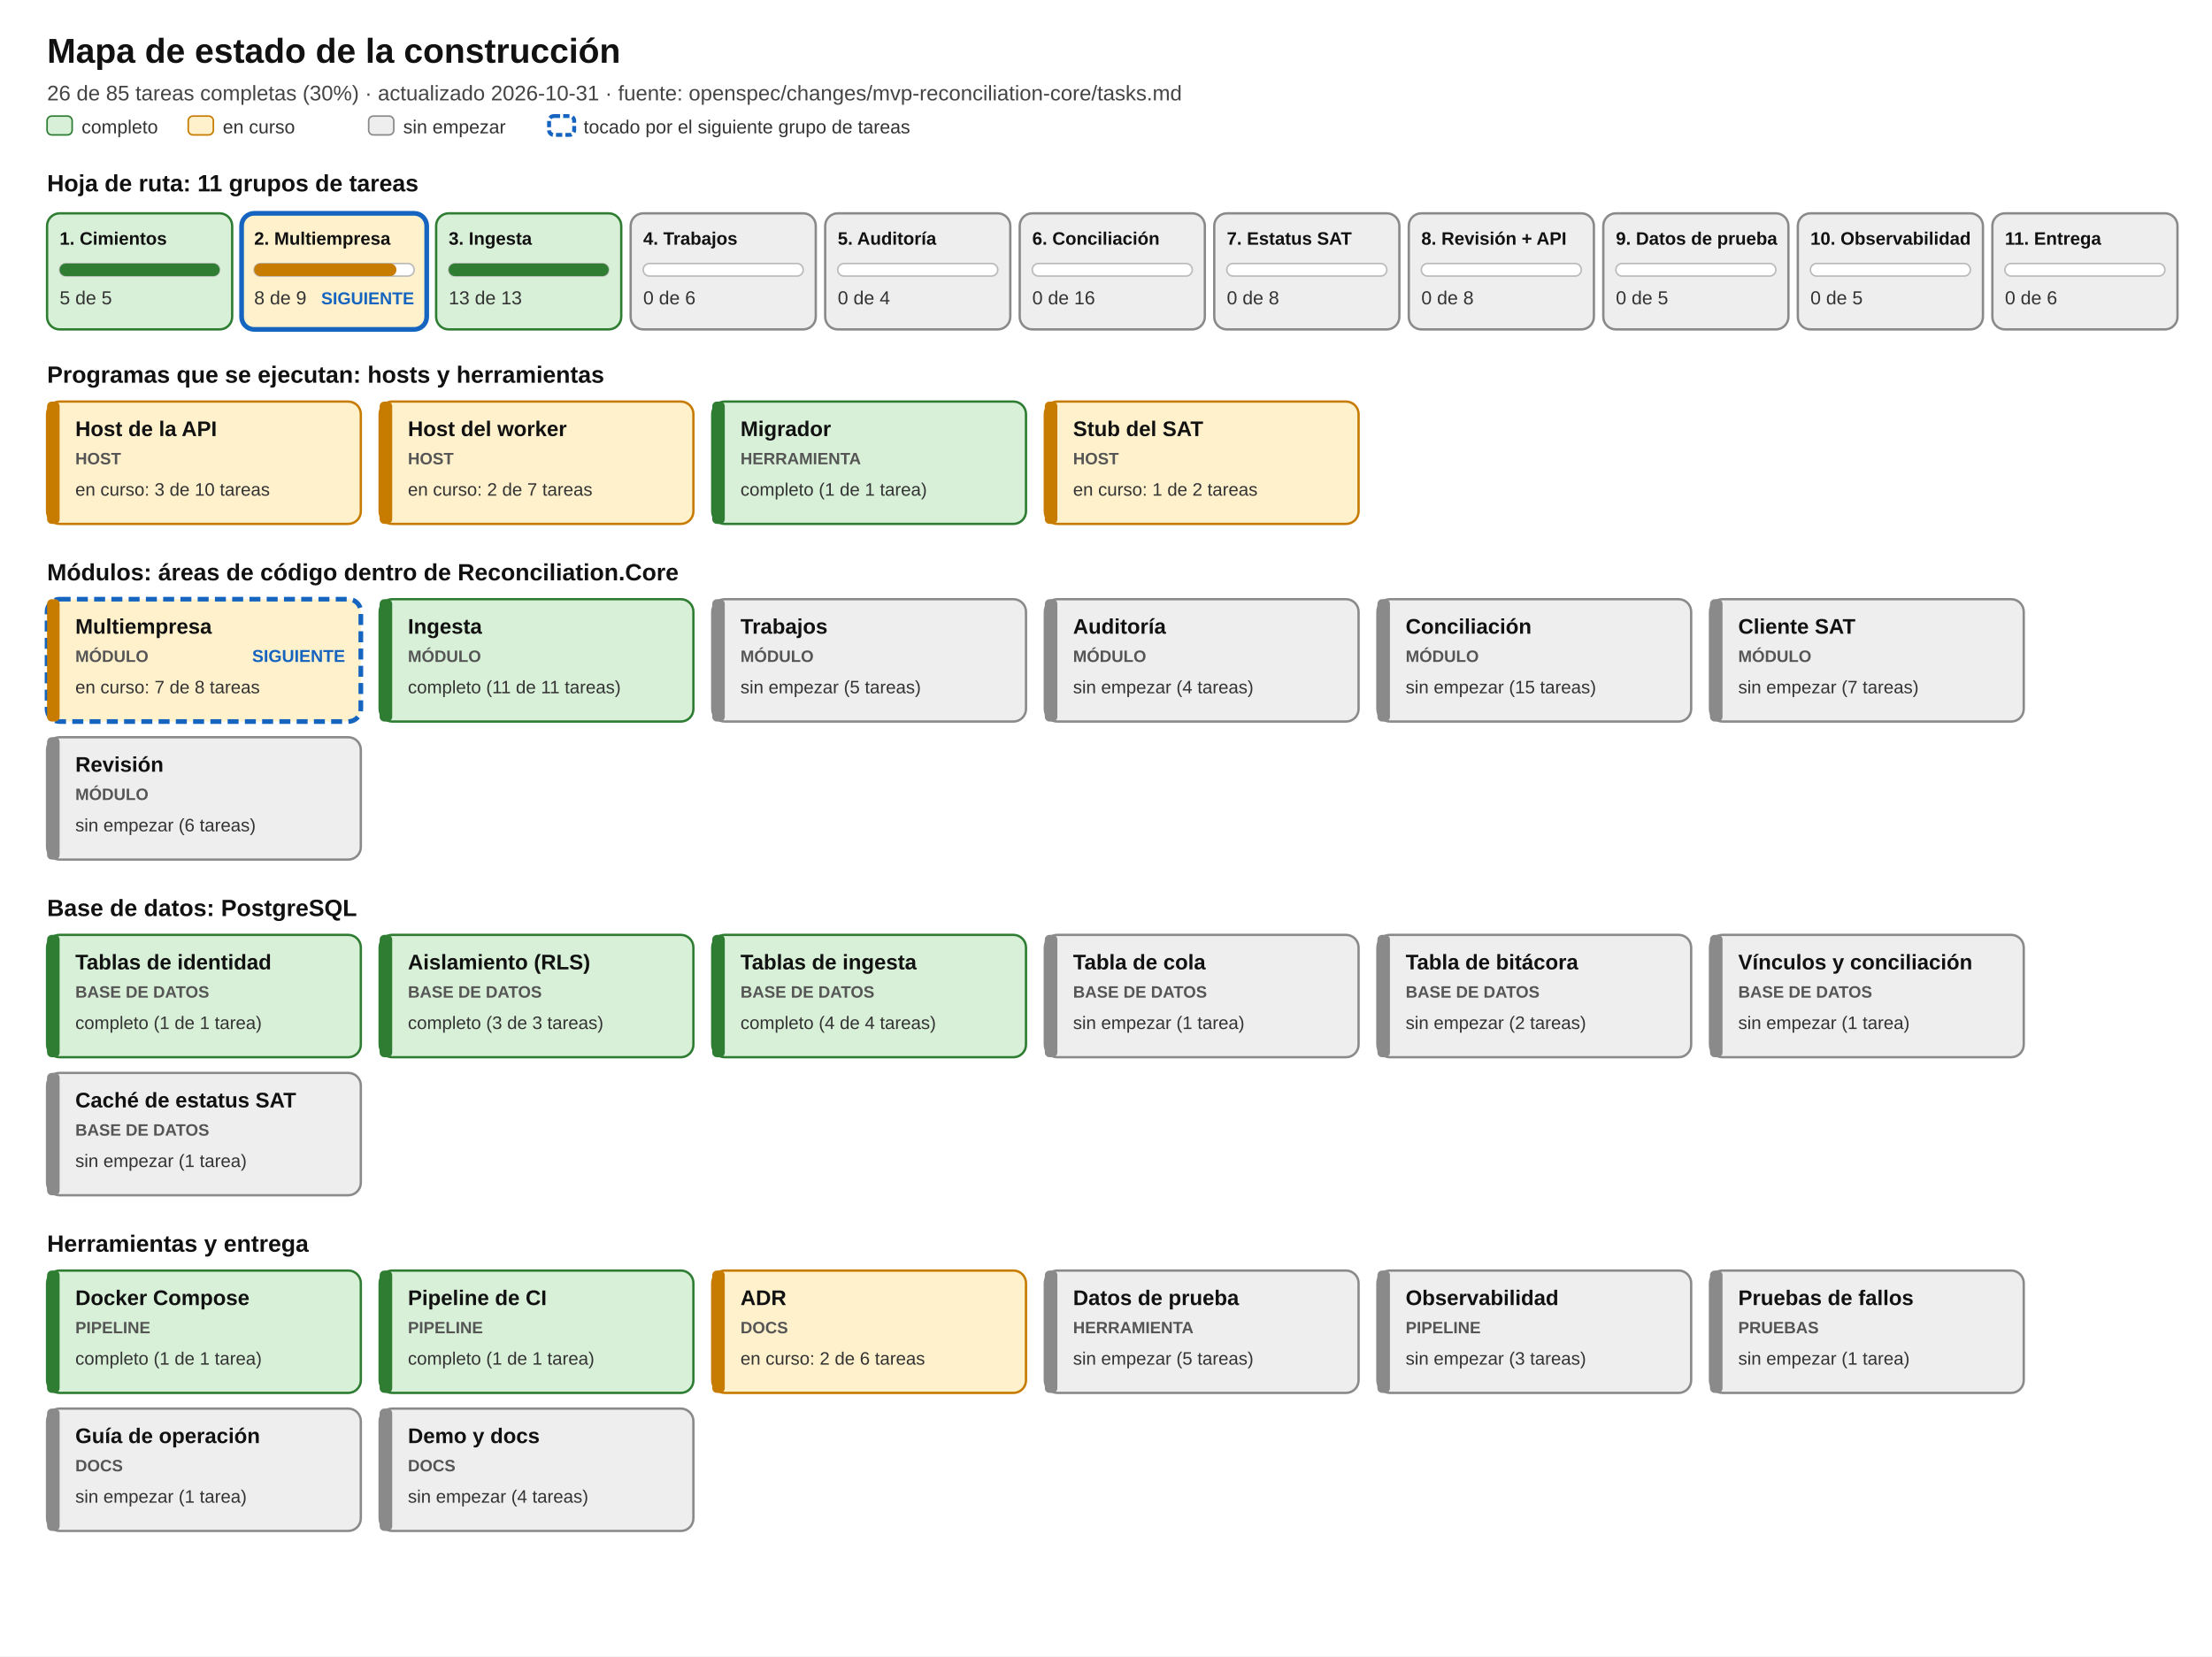
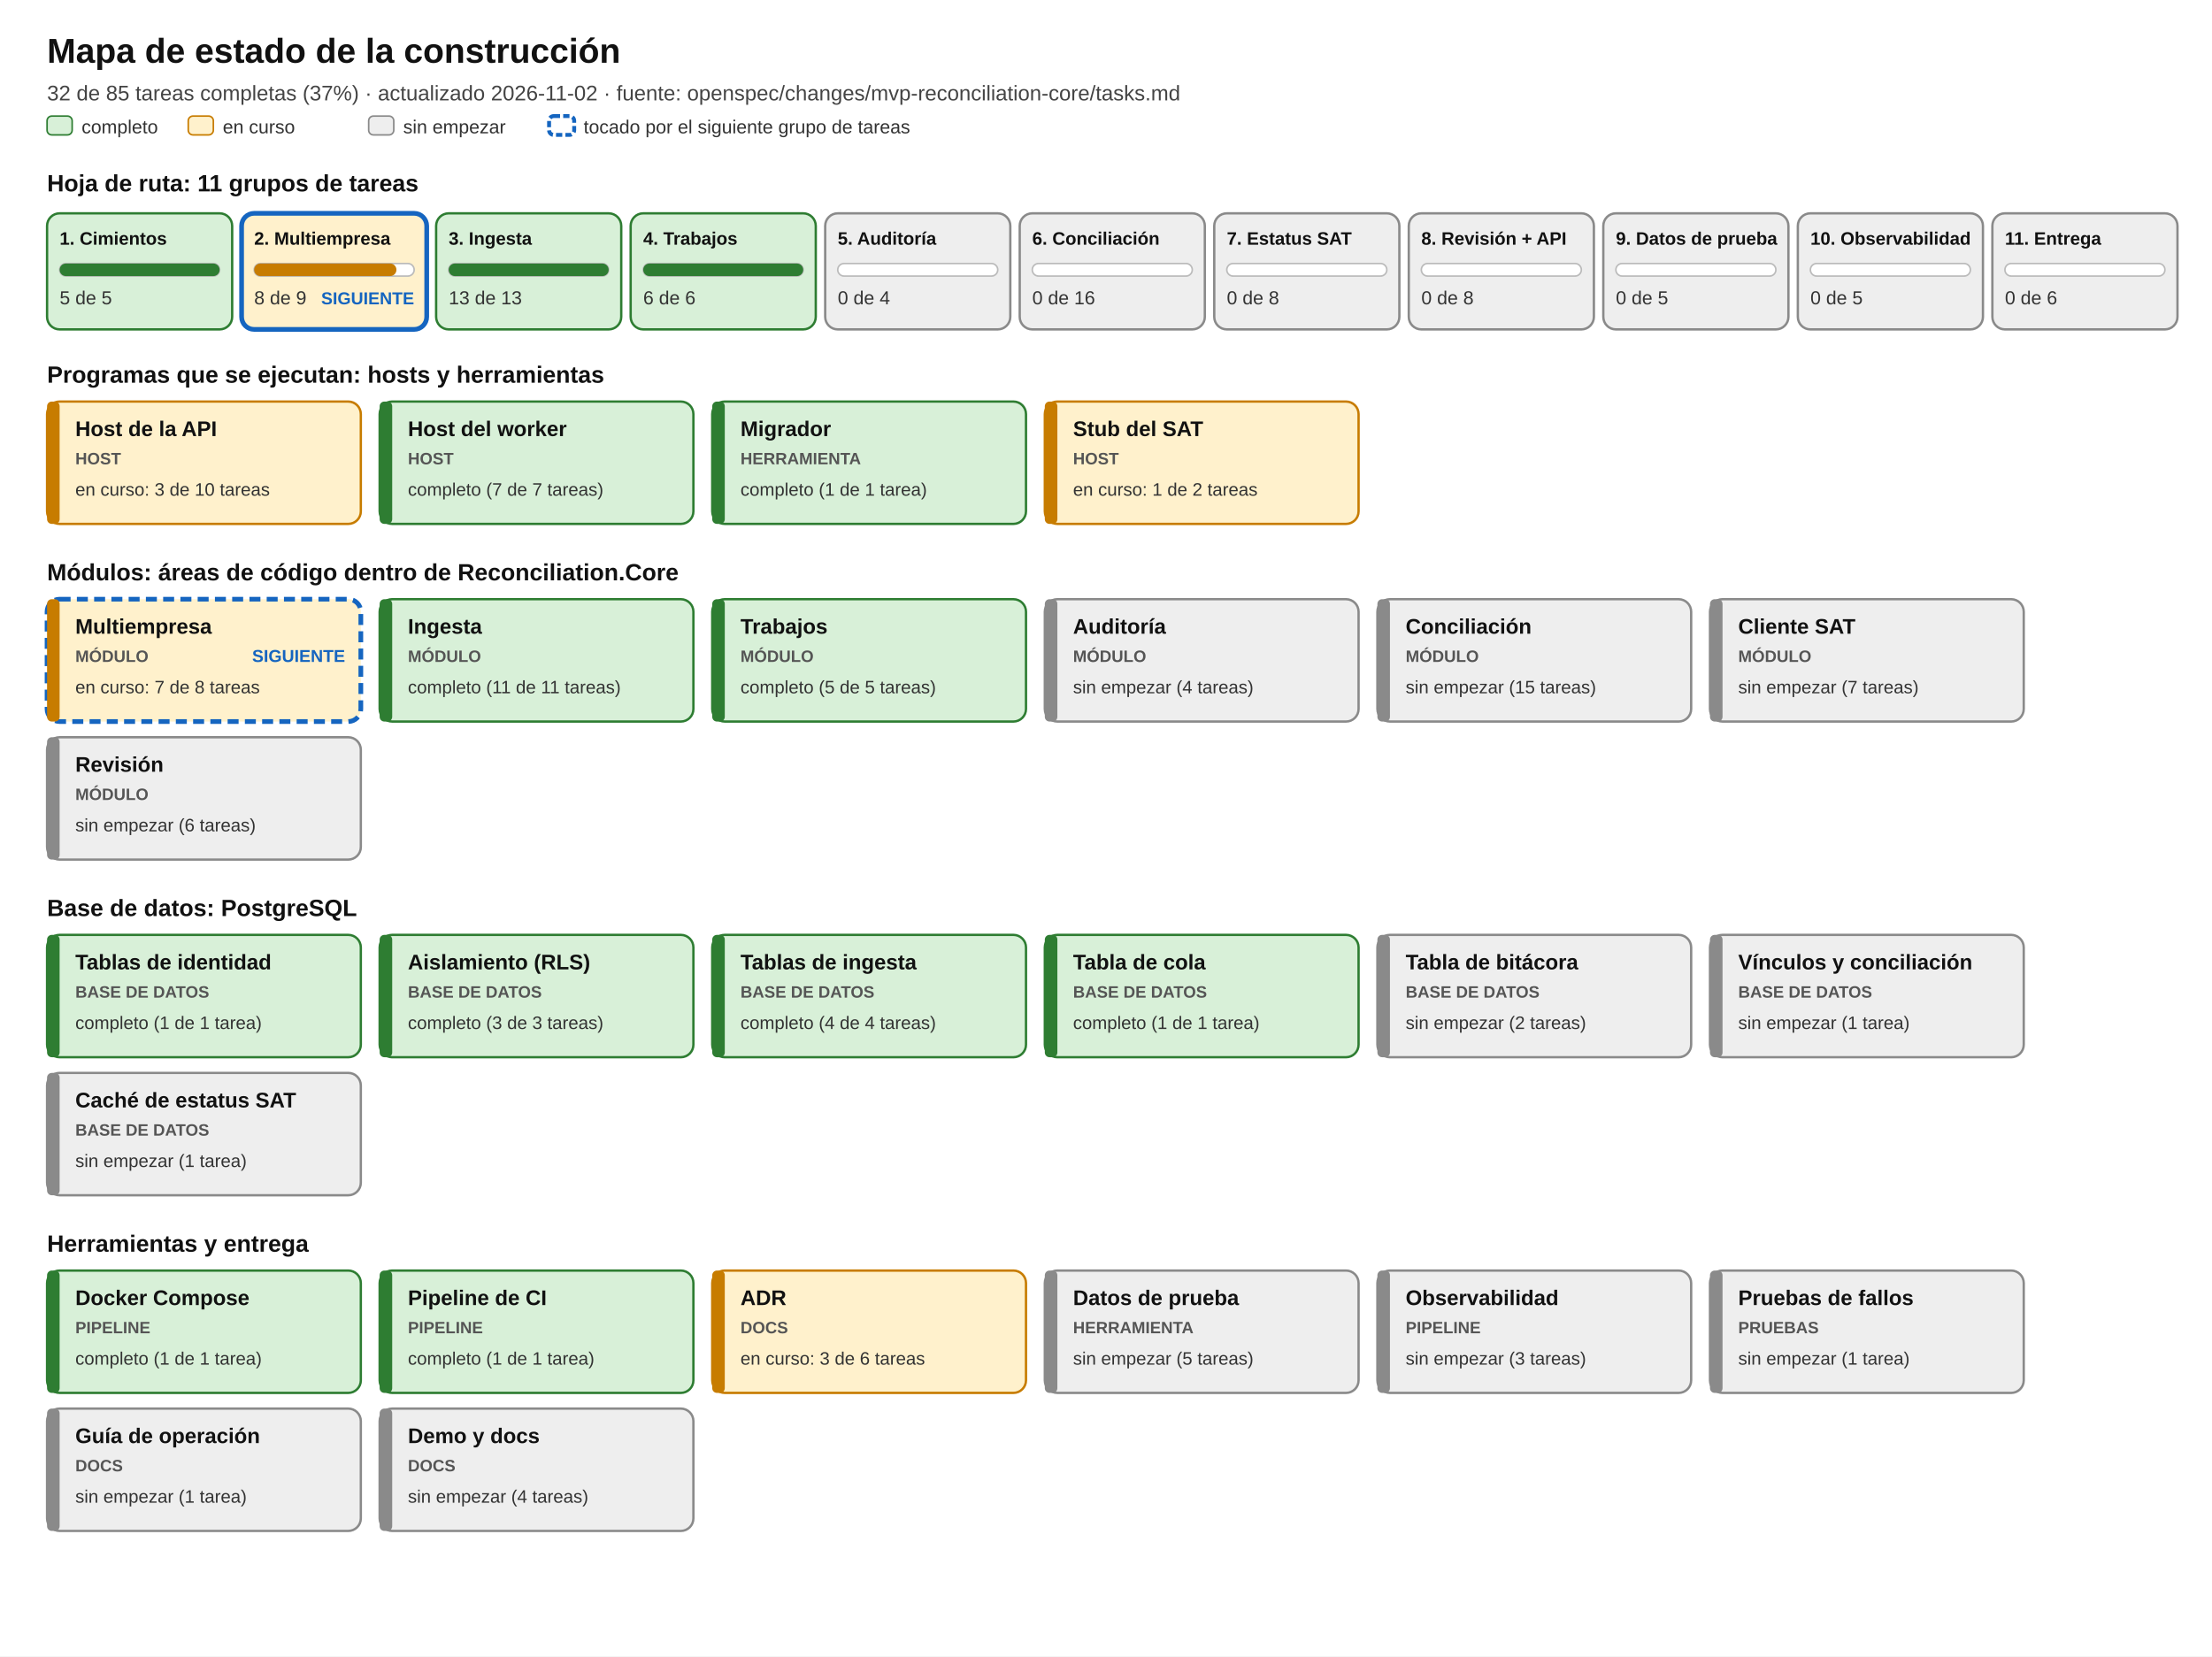
<svg xmlns="http://www.w3.org/2000/svg" width="1410" height="1056" viewBox="0 0 1410 1056" font-family="Liberation Sans, Arial, sans-serif">
  <rect width="1410" height="1056" fill="#fff" />
  <text x="30" y="40" font-size="22" font-weight="bold" fill="#111">Mapa de estado de la construcción</text>
-   <text x="30" y="64" font-size="13.5" fill="#444">26 de 85 tareas completas (30%) · actualizado 2026-10-31 · fuente: openspec/changes/mvp-reconciliation-core/tasks.md</text>
+   <text x="30" y="64" font-size="13.5" fill="#444">32 de 85 tareas completas (37%) · actualizado 2026-11-02 · fuente: openspec/changes/mvp-reconciliation-core/tasks.md</text>
  <rect x="30" y="74" width="16" height="12" rx="3" fill="#d8f0d8" stroke="#2e7d32" />
  <text x="52" y="85" font-size="12" fill="#333">completo</text>
  <rect x="120" y="74" width="16" height="12" rx="3" fill="#fff1cc" stroke="#c77c00" />
  <text x="142" y="85" font-size="12" fill="#333">en curso</text>
  <rect x="235" y="74" width="16" height="12" rx="3" fill="#eeeeee" stroke="#8a8a8a" />
  <text x="257" y="85" font-size="12" fill="#333">sin empezar</text>
  <rect x="350" y="74" width="16" height="12" rx="3" fill="#fff" stroke="#1565c0" stroke-width="2.5" stroke-dasharray="4 2" />
  <text x="372" y="85" font-size="12" fill="#333">tocado por el siguiente grupo de tareas</text>
  <text x="30" y="122" font-size="15" font-weight="bold" fill="#111">Hoja de ruta: 11 grupos de tareas</text>
  <rect x="30" y="136" width="118" height="74" rx="8" fill="#d8f0d8" stroke-width="1.5" stroke="#2e7d32" />
  <text x="38" y="156" font-size="11.5" font-weight="bold" fill="#111">1. Cimientos</text>
  <rect x="38" y="168" width="102" height="8" rx="4" fill="#ffffff" stroke="#bbb" />
  <rect x="38" y="168" width="102.0" height="8" rx="4" fill="#2e7d32" />
  <text x="38" y="194" font-size="12" fill="#333">5 de 5</text>
  <rect x="154" y="136" width="118" height="74" rx="8" fill="#fff1cc" stroke-width="3" stroke="#1565c0" />
  <text x="162" y="156" font-size="11.5" font-weight="bold" fill="#111">2. Multiempresa</text>
  <rect x="162" y="168" width="102" height="8" rx="4" fill="#ffffff" stroke="#bbb" />
  <rect x="162" y="168" width="90.7" height="8" rx="4" fill="#c77c00" />
  <text x="162" y="194" font-size="12" fill="#333">8 de 9</text>
  <text x="264" y="194" text-anchor="end" font-size="11" font-weight="bold" fill="#1565c0">SIGUIENTE</text>
  <rect x="278" y="136" width="118" height="74" rx="8" fill="#d8f0d8" stroke-width="1.5" stroke="#2e7d32" />
  <text x="286" y="156" font-size="11.5" font-weight="bold" fill="#111">3. Ingesta</text>
  <rect x="286" y="168" width="102" height="8" rx="4" fill="#ffffff" stroke="#bbb" />
  <rect x="286" y="168" width="102.0" height="8" rx="4" fill="#2e7d32" />
  <text x="286" y="194" font-size="12" fill="#333">13 de 13</text>
-   <rect x="402" y="136" width="118" height="74" rx="8" fill="#eeeeee" stroke-width="1.5" stroke="#8a8a8a" />
+   <rect x="402" y="136" width="118" height="74" rx="8" fill="#d8f0d8" stroke-width="1.5" stroke="#2e7d32" />
  <text x="410" y="156" font-size="11.5" font-weight="bold" fill="#111">4. Trabajos</text>
  <rect x="410" y="168" width="102" height="8" rx="4" fill="#ffffff" stroke="#bbb" />
-   <rect x="410" y="168" width="0.0" height="8" rx="4" fill="#8a8a8a" />
-   <text x="410" y="194" font-size="12" fill="#333">0 de 6</text>
+   <rect x="410" y="168" width="102.0" height="8" rx="4" fill="#2e7d32" />
+   <text x="410" y="194" font-size="12" fill="#333">6 de 6</text>
  <rect x="526" y="136" width="118" height="74" rx="8" fill="#eeeeee" stroke-width="1.5" stroke="#8a8a8a" />
  <text x="534" y="156" font-size="11.5" font-weight="bold" fill="#111">5. Auditoría</text>
  <rect x="534" y="168" width="102" height="8" rx="4" fill="#ffffff" stroke="#bbb" />
  <rect x="534" y="168" width="0.0" height="8" rx="4" fill="#8a8a8a" />
  <text x="534" y="194" font-size="12" fill="#333">0 de 4</text>
  <rect x="650" y="136" width="118" height="74" rx="8" fill="#eeeeee" stroke-width="1.5" stroke="#8a8a8a" />
  <text x="658" y="156" font-size="11.5" font-weight="bold" fill="#111">6. Conciliación</text>
  <rect x="658" y="168" width="102" height="8" rx="4" fill="#ffffff" stroke="#bbb" />
  <rect x="658" y="168" width="0.0" height="8" rx="4" fill="#8a8a8a" />
  <text x="658" y="194" font-size="12" fill="#333">0 de 16</text>
  <rect x="774" y="136" width="118" height="74" rx="8" fill="#eeeeee" stroke-width="1.5" stroke="#8a8a8a" />
  <text x="782" y="156" font-size="11.5" font-weight="bold" fill="#111">7. Estatus SAT</text>
  <rect x="782" y="168" width="102" height="8" rx="4" fill="#ffffff" stroke="#bbb" />
  <rect x="782" y="168" width="0.0" height="8" rx="4" fill="#8a8a8a" />
  <text x="782" y="194" font-size="12" fill="#333">0 de 8</text>
  <rect x="898" y="136" width="118" height="74" rx="8" fill="#eeeeee" stroke-width="1.5" stroke="#8a8a8a" />
  <text x="906" y="156" font-size="11.5" font-weight="bold" fill="#111">8. Revisión + API</text>
  <rect x="906" y="168" width="102" height="8" rx="4" fill="#ffffff" stroke="#bbb" />
  <rect x="906" y="168" width="0.0" height="8" rx="4" fill="#8a8a8a" />
  <text x="906" y="194" font-size="12" fill="#333">0 de 8</text>
  <rect x="1022" y="136" width="118" height="74" rx="8" fill="#eeeeee" stroke-width="1.5" stroke="#8a8a8a" />
  <text x="1030" y="156" font-size="11.5" font-weight="bold" fill="#111">9. Datos de prueba</text>
  <rect x="1030" y="168" width="102" height="8" rx="4" fill="#ffffff" stroke="#bbb" />
  <rect x="1030" y="168" width="0.0" height="8" rx="4" fill="#8a8a8a" />
  <text x="1030" y="194" font-size="12" fill="#333">0 de 5</text>
  <rect x="1146" y="136" width="118" height="74" rx="8" fill="#eeeeee" stroke-width="1.5" stroke="#8a8a8a" />
  <text x="1154" y="156" font-size="11.5" font-weight="bold" fill="#111">10. Observabilidad</text>
  <rect x="1154" y="168" width="102" height="8" rx="4" fill="#ffffff" stroke="#bbb" />
  <rect x="1154" y="168" width="0.0" height="8" rx="4" fill="#8a8a8a" />
  <text x="1154" y="194" font-size="12" fill="#333">0 de 5</text>
  <rect x="1270" y="136" width="118" height="74" rx="8" fill="#eeeeee" stroke-width="1.5" stroke="#8a8a8a" />
  <text x="1278" y="156" font-size="11.5" font-weight="bold" fill="#111">11. Entrega</text>
  <rect x="1278" y="168" width="102" height="8" rx="4" fill="#ffffff" stroke="#bbb" />
  <rect x="1278" y="168" width="0.0" height="8" rx="4" fill="#8a8a8a" />
  <text x="1278" y="194" font-size="12" fill="#333">0 de 6</text>
  <text x="30" y="244" font-size="15" font-weight="bold" fill="#111">Programas que se ejecutan: hosts y herramientas</text>
  <rect x="30" y="256" width="200" height="78" rx="8" fill="#fff1cc" stroke="#c77c00" stroke-width="1.5" />
  <rect x="30" y="256" width="8" height="78" rx="3" fill="#c77c00" />
  <text x="48" y="278" font-size="13.5" font-weight="bold" fill="#111">Host de la API</text>
  <text x="48" y="296" font-size="10.5" font-weight="bold" fill="#555">HOST</text>
  <text x="48" y="316" font-size="11.5" fill="#333">en curso: 3 de 10 tareas</text>
-   <rect x="242" y="256" width="200" height="78" rx="8" fill="#fff1cc" stroke="#c77c00" stroke-width="1.5" />
-   <rect x="242" y="256" width="8" height="78" rx="3" fill="#c77c00" />
+   <rect x="242" y="256" width="200" height="78" rx="8" fill="#d8f0d8" stroke="#2e7d32" stroke-width="1.5" />
+   <rect x="242" y="256" width="8" height="78" rx="3" fill="#2e7d32" />
  <text x="260" y="278" font-size="13.5" font-weight="bold" fill="#111">Host del worker</text>
  <text x="260" y="296" font-size="10.5" font-weight="bold" fill="#555">HOST</text>
-   <text x="260" y="316" font-size="11.5" fill="#333">en curso: 2 de 7 tareas</text>
+   <text x="260" y="316" font-size="11.5" fill="#333">completo (7 de 7 tareas)</text>
  <rect x="454" y="256" width="200" height="78" rx="8" fill="#d8f0d8" stroke="#2e7d32" stroke-width="1.5" />
  <rect x="454" y="256" width="8" height="78" rx="3" fill="#2e7d32" />
  <text x="472" y="278" font-size="13.5" font-weight="bold" fill="#111">Migrador</text>
  <text x="472" y="296" font-size="10.5" font-weight="bold" fill="#555">HERRAMIENTA</text>
  <text x="472" y="316" font-size="11.5" fill="#333">completo (1 de 1 tarea)</text>
  <rect x="666" y="256" width="200" height="78" rx="8" fill="#fff1cc" stroke="#c77c00" stroke-width="1.5" />
  <rect x="666" y="256" width="8" height="78" rx="3" fill="#c77c00" />
  <text x="684" y="278" font-size="13.5" font-weight="bold" fill="#111">Stub del SAT</text>
  <text x="684" y="296" font-size="10.5" font-weight="bold" fill="#555">HOST</text>
  <text x="684" y="316" font-size="11.5" fill="#333">en curso: 1 de 2 tareas</text>
  <text x="30" y="370" font-size="15" font-weight="bold" fill="#111">Módulos: áreas de código dentro de Reconciliation.Core</text>
  <rect x="30" y="382" width="200" height="78" rx="8" fill="#fff1cc" stroke="#1565c0" stroke-width="3" stroke-dasharray="7 4" />
  <rect x="30" y="382" width="8" height="78" rx="3" fill="#c77c00" />
  <text x="48" y="404" font-size="13.5" font-weight="bold" fill="#111">Multiempresa</text>
  <text x="48" y="422" font-size="10.5" font-weight="bold" fill="#555">MÓDULO</text>
  <text x="48" y="442" font-size="11.5" fill="#333">en curso: 7 de 8 tareas</text>
  <text x="220" y="422" text-anchor="end" font-size="11" font-weight="bold" fill="#1565c0">SIGUIENTE</text>
  <rect x="242" y="382" width="200" height="78" rx="8" fill="#d8f0d8" stroke="#2e7d32" stroke-width="1.5" />
  <rect x="242" y="382" width="8" height="78" rx="3" fill="#2e7d32" />
  <text x="260" y="404" font-size="13.5" font-weight="bold" fill="#111">Ingesta</text>
  <text x="260" y="422" font-size="10.5" font-weight="bold" fill="#555">MÓDULO</text>
  <text x="260" y="442" font-size="11.5" fill="#333">completo (11 de 11 tareas)</text>
-   <rect x="454" y="382" width="200" height="78" rx="8" fill="#eeeeee" stroke="#8a8a8a" stroke-width="1.5" />
-   <rect x="454" y="382" width="8" height="78" rx="3" fill="#8a8a8a" />
+   <rect x="454" y="382" width="200" height="78" rx="8" fill="#d8f0d8" stroke="#2e7d32" stroke-width="1.5" />
+   <rect x="454" y="382" width="8" height="78" rx="3" fill="#2e7d32" />
  <text x="472" y="404" font-size="13.5" font-weight="bold" fill="#111">Trabajos</text>
  <text x="472" y="422" font-size="10.5" font-weight="bold" fill="#555">MÓDULO</text>
-   <text x="472" y="442" font-size="11.5" fill="#333">sin empezar (5 tareas)</text>
+   <text x="472" y="442" font-size="11.5" fill="#333">completo (5 de 5 tareas)</text>
  <rect x="666" y="382" width="200" height="78" rx="8" fill="#eeeeee" stroke="#8a8a8a" stroke-width="1.5" />
  <rect x="666" y="382" width="8" height="78" rx="3" fill="#8a8a8a" />
  <text x="684" y="404" font-size="13.5" font-weight="bold" fill="#111">Auditoría</text>
  <text x="684" y="422" font-size="10.5" font-weight="bold" fill="#555">MÓDULO</text>
  <text x="684" y="442" font-size="11.5" fill="#333">sin empezar (4 tareas)</text>
  <rect x="878" y="382" width="200" height="78" rx="8" fill="#eeeeee" stroke="#8a8a8a" stroke-width="1.5" />
  <rect x="878" y="382" width="8" height="78" rx="3" fill="#8a8a8a" />
  <text x="896" y="404" font-size="13.5" font-weight="bold" fill="#111">Conciliación</text>
  <text x="896" y="422" font-size="10.5" font-weight="bold" fill="#555">MÓDULO</text>
  <text x="896" y="442" font-size="11.5" fill="#333">sin empezar (15 tareas)</text>
  <rect x="1090" y="382" width="200" height="78" rx="8" fill="#eeeeee" stroke="#8a8a8a" stroke-width="1.5" />
  <rect x="1090" y="382" width="8" height="78" rx="3" fill="#8a8a8a" />
  <text x="1108" y="404" font-size="13.5" font-weight="bold" fill="#111">Cliente SAT</text>
  <text x="1108" y="422" font-size="10.5" font-weight="bold" fill="#555">MÓDULO</text>
  <text x="1108" y="442" font-size="11.5" fill="#333">sin empezar (7 tareas)</text>
  <rect x="30" y="470" width="200" height="78" rx="8" fill="#eeeeee" stroke="#8a8a8a" stroke-width="1.5" />
  <rect x="30" y="470" width="8" height="78" rx="3" fill="#8a8a8a" />
  <text x="48" y="492" font-size="13.5" font-weight="bold" fill="#111">Revisión</text>
  <text x="48" y="510" font-size="10.5" font-weight="bold" fill="#555">MÓDULO</text>
  <text x="48" y="530" font-size="11.5" fill="#333">sin empezar (6 tareas)</text>
  <text x="30" y="584" font-size="15" font-weight="bold" fill="#111">Base de datos: PostgreSQL</text>
  <rect x="30" y="596" width="200" height="78" rx="8" fill="#d8f0d8" stroke="#2e7d32" stroke-width="1.5" />
  <rect x="30" y="596" width="8" height="78" rx="3" fill="#2e7d32" />
  <text x="48" y="618" font-size="13.5" font-weight="bold" fill="#111">Tablas de identidad</text>
  <text x="48" y="636" font-size="10.5" font-weight="bold" fill="#555">BASE DE DATOS</text>
  <text x="48" y="656" font-size="11.5" fill="#333">completo (1 de 1 tarea)</text>
  <rect x="242" y="596" width="200" height="78" rx="8" fill="#d8f0d8" stroke="#2e7d32" stroke-width="1.5" />
  <rect x="242" y="596" width="8" height="78" rx="3" fill="#2e7d32" />
  <text x="260" y="618" font-size="13.5" font-weight="bold" fill="#111">Aislamiento (RLS)</text>
  <text x="260" y="636" font-size="10.5" font-weight="bold" fill="#555">BASE DE DATOS</text>
  <text x="260" y="656" font-size="11.5" fill="#333">completo (3 de 3 tareas)</text>
  <rect x="454" y="596" width="200" height="78" rx="8" fill="#d8f0d8" stroke="#2e7d32" stroke-width="1.5" />
  <rect x="454" y="596" width="8" height="78" rx="3" fill="#2e7d32" />
  <text x="472" y="618" font-size="13.5" font-weight="bold" fill="#111">Tablas de ingesta</text>
  <text x="472" y="636" font-size="10.5" font-weight="bold" fill="#555">BASE DE DATOS</text>
  <text x="472" y="656" font-size="11.5" fill="#333">completo (4 de 4 tareas)</text>
-   <rect x="666" y="596" width="200" height="78" rx="8" fill="#eeeeee" stroke="#8a8a8a" stroke-width="1.5" />
-   <rect x="666" y="596" width="8" height="78" rx="3" fill="#8a8a8a" />
+   <rect x="666" y="596" width="200" height="78" rx="8" fill="#d8f0d8" stroke="#2e7d32" stroke-width="1.5" />
+   <rect x="666" y="596" width="8" height="78" rx="3" fill="#2e7d32" />
  <text x="684" y="618" font-size="13.5" font-weight="bold" fill="#111">Tabla de cola</text>
  <text x="684" y="636" font-size="10.5" font-weight="bold" fill="#555">BASE DE DATOS</text>
-   <text x="684" y="656" font-size="11.5" fill="#333">sin empezar (1 tarea)</text>
+   <text x="684" y="656" font-size="11.5" fill="#333">completo (1 de 1 tarea)</text>
  <rect x="878" y="596" width="200" height="78" rx="8" fill="#eeeeee" stroke="#8a8a8a" stroke-width="1.5" />
  <rect x="878" y="596" width="8" height="78" rx="3" fill="#8a8a8a" />
  <text x="896" y="618" font-size="13.5" font-weight="bold" fill="#111">Tabla de bitácora</text>
  <text x="896" y="636" font-size="10.5" font-weight="bold" fill="#555">BASE DE DATOS</text>
  <text x="896" y="656" font-size="11.5" fill="#333">sin empezar (2 tareas)</text>
  <rect x="1090" y="596" width="200" height="78" rx="8" fill="#eeeeee" stroke="#8a8a8a" stroke-width="1.5" />
  <rect x="1090" y="596" width="8" height="78" rx="3" fill="#8a8a8a" />
  <text x="1108" y="618" font-size="13.5" font-weight="bold" fill="#111">Vínculos y conciliación</text>
  <text x="1108" y="636" font-size="10.5" font-weight="bold" fill="#555">BASE DE DATOS</text>
  <text x="1108" y="656" font-size="11.5" fill="#333">sin empezar (1 tarea)</text>
  <rect x="30" y="684" width="200" height="78" rx="8" fill="#eeeeee" stroke="#8a8a8a" stroke-width="1.5" />
  <rect x="30" y="684" width="8" height="78" rx="3" fill="#8a8a8a" />
  <text x="48" y="706" font-size="13.5" font-weight="bold" fill="#111">Caché de estatus SAT</text>
  <text x="48" y="724" font-size="10.5" font-weight="bold" fill="#555">BASE DE DATOS</text>
  <text x="48" y="744" font-size="11.5" fill="#333">sin empezar (1 tarea)</text>
  <text x="30" y="798" font-size="15" font-weight="bold" fill="#111">Herramientas y entrega</text>
  <rect x="30" y="810" width="200" height="78" rx="8" fill="#d8f0d8" stroke="#2e7d32" stroke-width="1.5" />
  <rect x="30" y="810" width="8" height="78" rx="3" fill="#2e7d32" />
  <text x="48" y="832" font-size="13.5" font-weight="bold" fill="#111">Docker Compose</text>
  <text x="48" y="850" font-size="10.5" font-weight="bold" fill="#555">PIPELINE</text>
  <text x="48" y="870" font-size="11.5" fill="#333">completo (1 de 1 tarea)</text>
  <rect x="242" y="810" width="200" height="78" rx="8" fill="#d8f0d8" stroke="#2e7d32" stroke-width="1.5" />
  <rect x="242" y="810" width="8" height="78" rx="3" fill="#2e7d32" />
  <text x="260" y="832" font-size="13.5" font-weight="bold" fill="#111">Pipeline de CI</text>
  <text x="260" y="850" font-size="10.5" font-weight="bold" fill="#555">PIPELINE</text>
  <text x="260" y="870" font-size="11.5" fill="#333">completo (1 de 1 tarea)</text>
  <rect x="454" y="810" width="200" height="78" rx="8" fill="#fff1cc" stroke="#c77c00" stroke-width="1.5" />
  <rect x="454" y="810" width="8" height="78" rx="3" fill="#c77c00" />
  <text x="472" y="832" font-size="13.5" font-weight="bold" fill="#111">ADR</text>
  <text x="472" y="850" font-size="10.5" font-weight="bold" fill="#555">DOCS</text>
-   <text x="472" y="870" font-size="11.5" fill="#333">en curso: 2 de 6 tareas</text>
+   <text x="472" y="870" font-size="11.5" fill="#333">en curso: 3 de 6 tareas</text>
  <rect x="666" y="810" width="200" height="78" rx="8" fill="#eeeeee" stroke="#8a8a8a" stroke-width="1.5" />
  <rect x="666" y="810" width="8" height="78" rx="3" fill="#8a8a8a" />
  <text x="684" y="832" font-size="13.5" font-weight="bold" fill="#111">Datos de prueba</text>
  <text x="684" y="850" font-size="10.5" font-weight="bold" fill="#555">HERRAMIENTA</text>
  <text x="684" y="870" font-size="11.5" fill="#333">sin empezar (5 tareas)</text>
  <rect x="878" y="810" width="200" height="78" rx="8" fill="#eeeeee" stroke="#8a8a8a" stroke-width="1.5" />
  <rect x="878" y="810" width="8" height="78" rx="3" fill="#8a8a8a" />
  <text x="896" y="832" font-size="13.5" font-weight="bold" fill="#111">Observabilidad</text>
  <text x="896" y="850" font-size="10.5" font-weight="bold" fill="#555">PIPELINE</text>
  <text x="896" y="870" font-size="11.5" fill="#333">sin empezar (3 tareas)</text>
  <rect x="1090" y="810" width="200" height="78" rx="8" fill="#eeeeee" stroke="#8a8a8a" stroke-width="1.5" />
  <rect x="1090" y="810" width="8" height="78" rx="3" fill="#8a8a8a" />
  <text x="1108" y="832" font-size="13.5" font-weight="bold" fill="#111">Pruebas de fallos</text>
  <text x="1108" y="850" font-size="10.5" font-weight="bold" fill="#555">PRUEBAS</text>
  <text x="1108" y="870" font-size="11.5" fill="#333">sin empezar (1 tarea)</text>
  <rect x="30" y="898" width="200" height="78" rx="8" fill="#eeeeee" stroke="#8a8a8a" stroke-width="1.5" />
  <rect x="30" y="898" width="8" height="78" rx="3" fill="#8a8a8a" />
  <text x="48" y="920" font-size="13.5" font-weight="bold" fill="#111">Guía de operación</text>
  <text x="48" y="938" font-size="10.5" font-weight="bold" fill="#555">DOCS</text>
  <text x="48" y="958" font-size="11.5" fill="#333">sin empezar (1 tarea)</text>
  <rect x="242" y="898" width="200" height="78" rx="8" fill="#eeeeee" stroke="#8a8a8a" stroke-width="1.5" />
  <rect x="242" y="898" width="8" height="78" rx="3" fill="#8a8a8a" />
  <text x="260" y="920" font-size="13.5" font-weight="bold" fill="#111">Demo y docs</text>
  <text x="260" y="938" font-size="10.5" font-weight="bold" fill="#555">DOCS</text>
  <text x="260" y="958" font-size="11.5" fill="#333">sin empezar (4 tareas)</text>
</svg>
